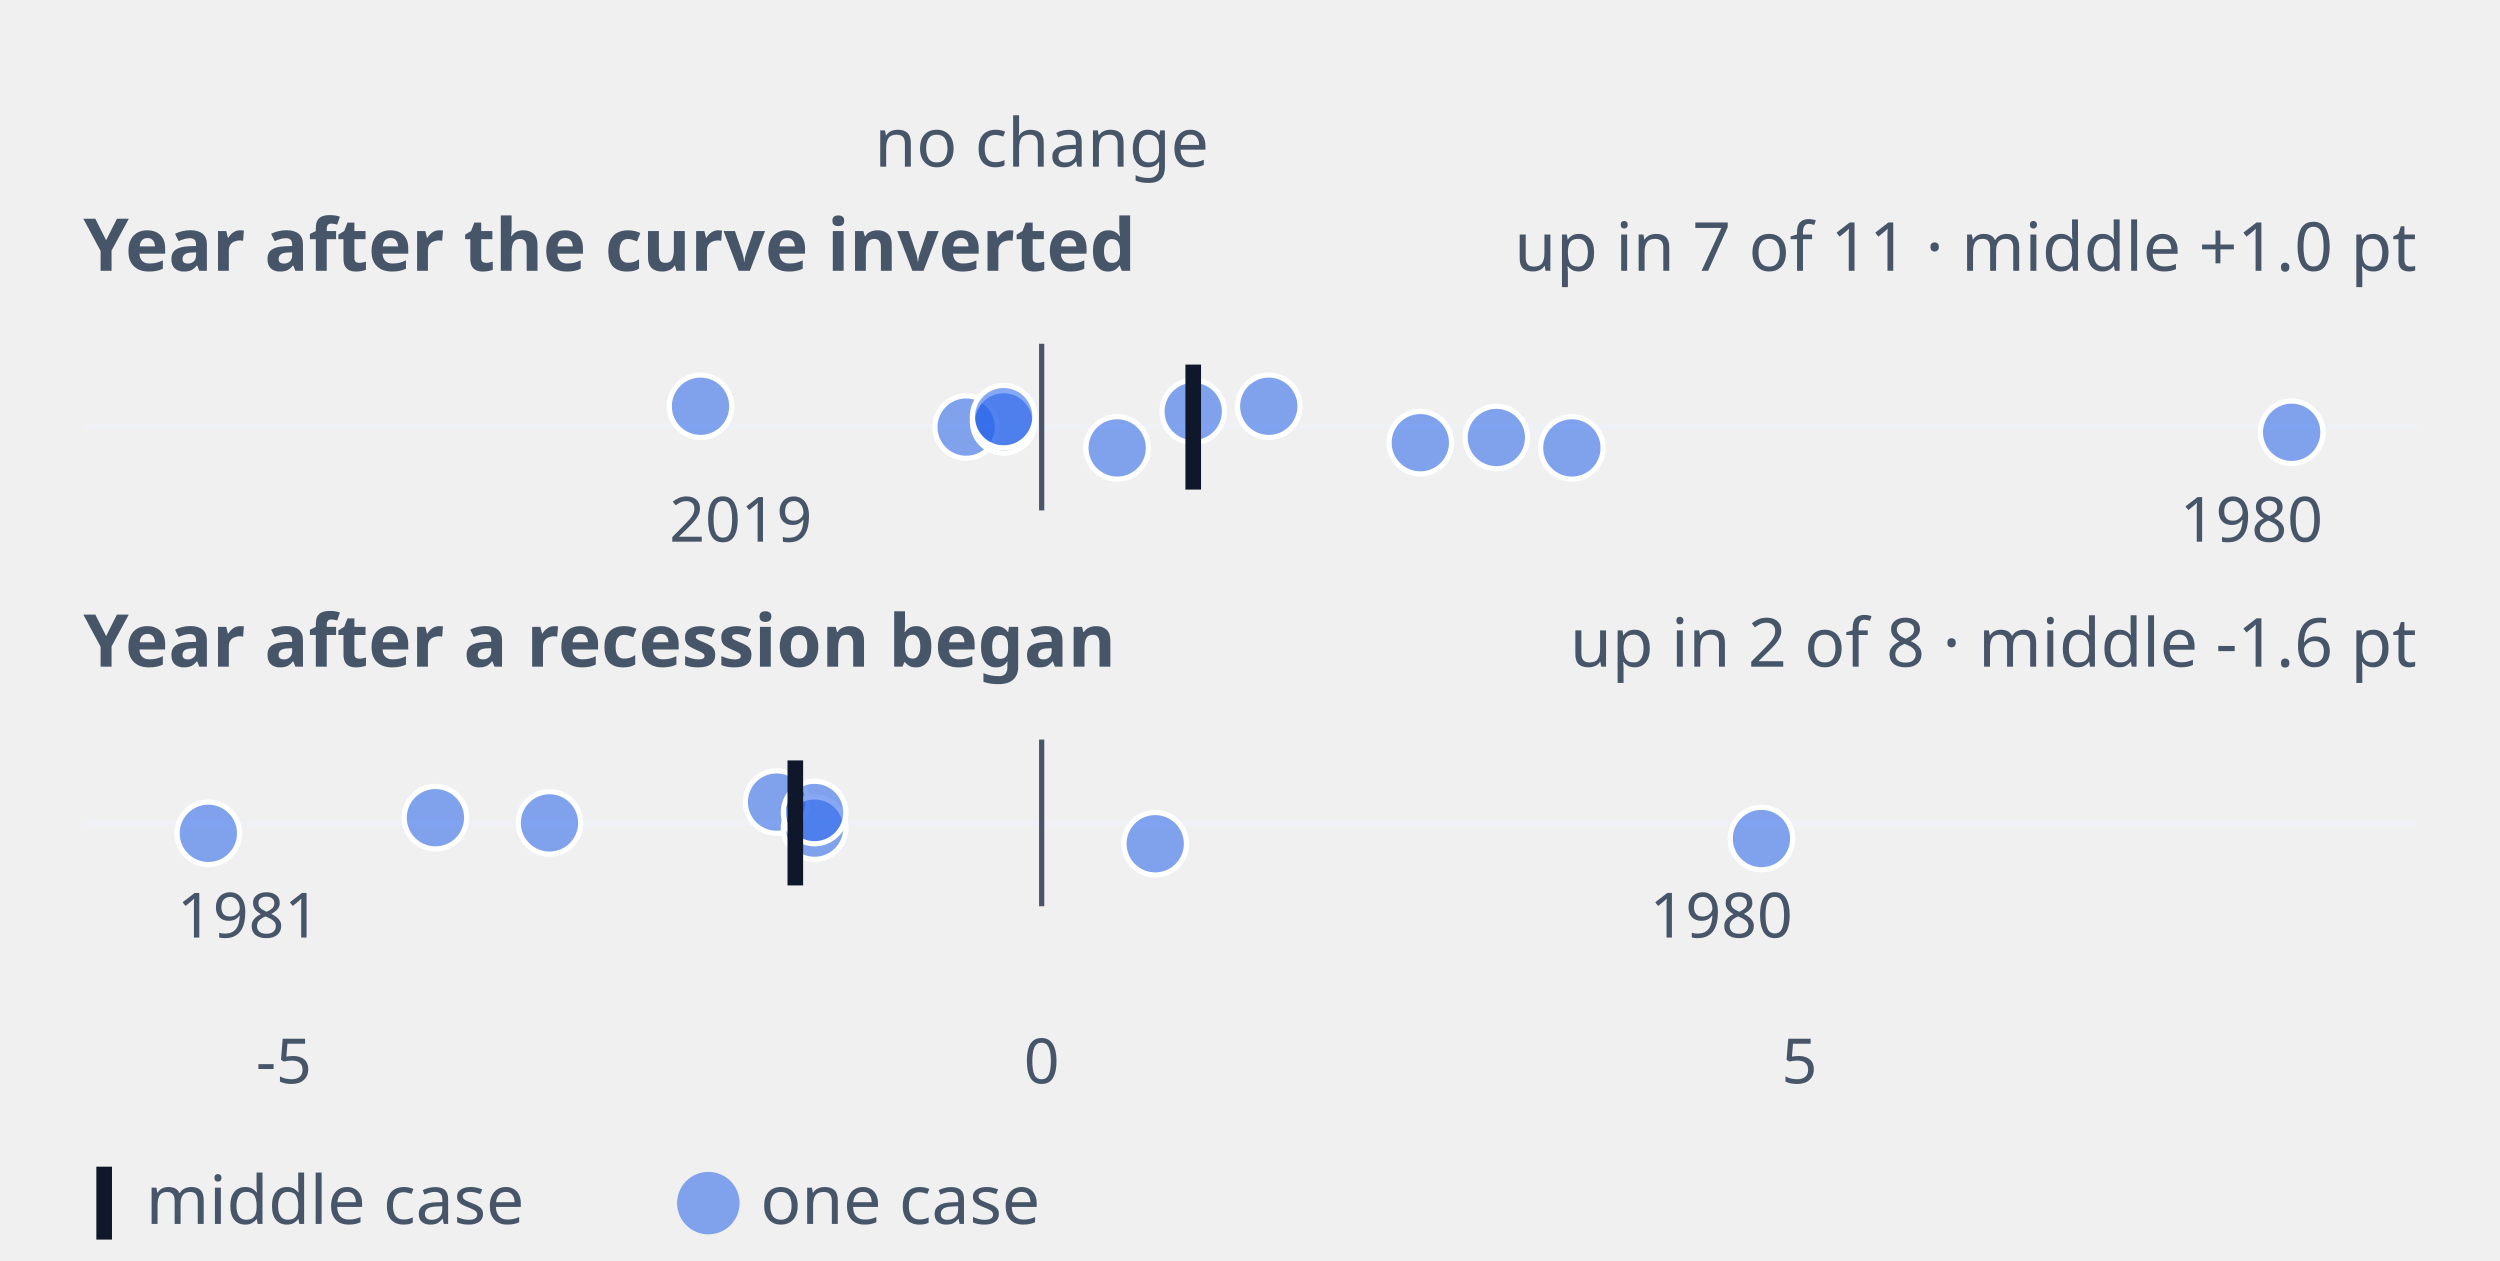
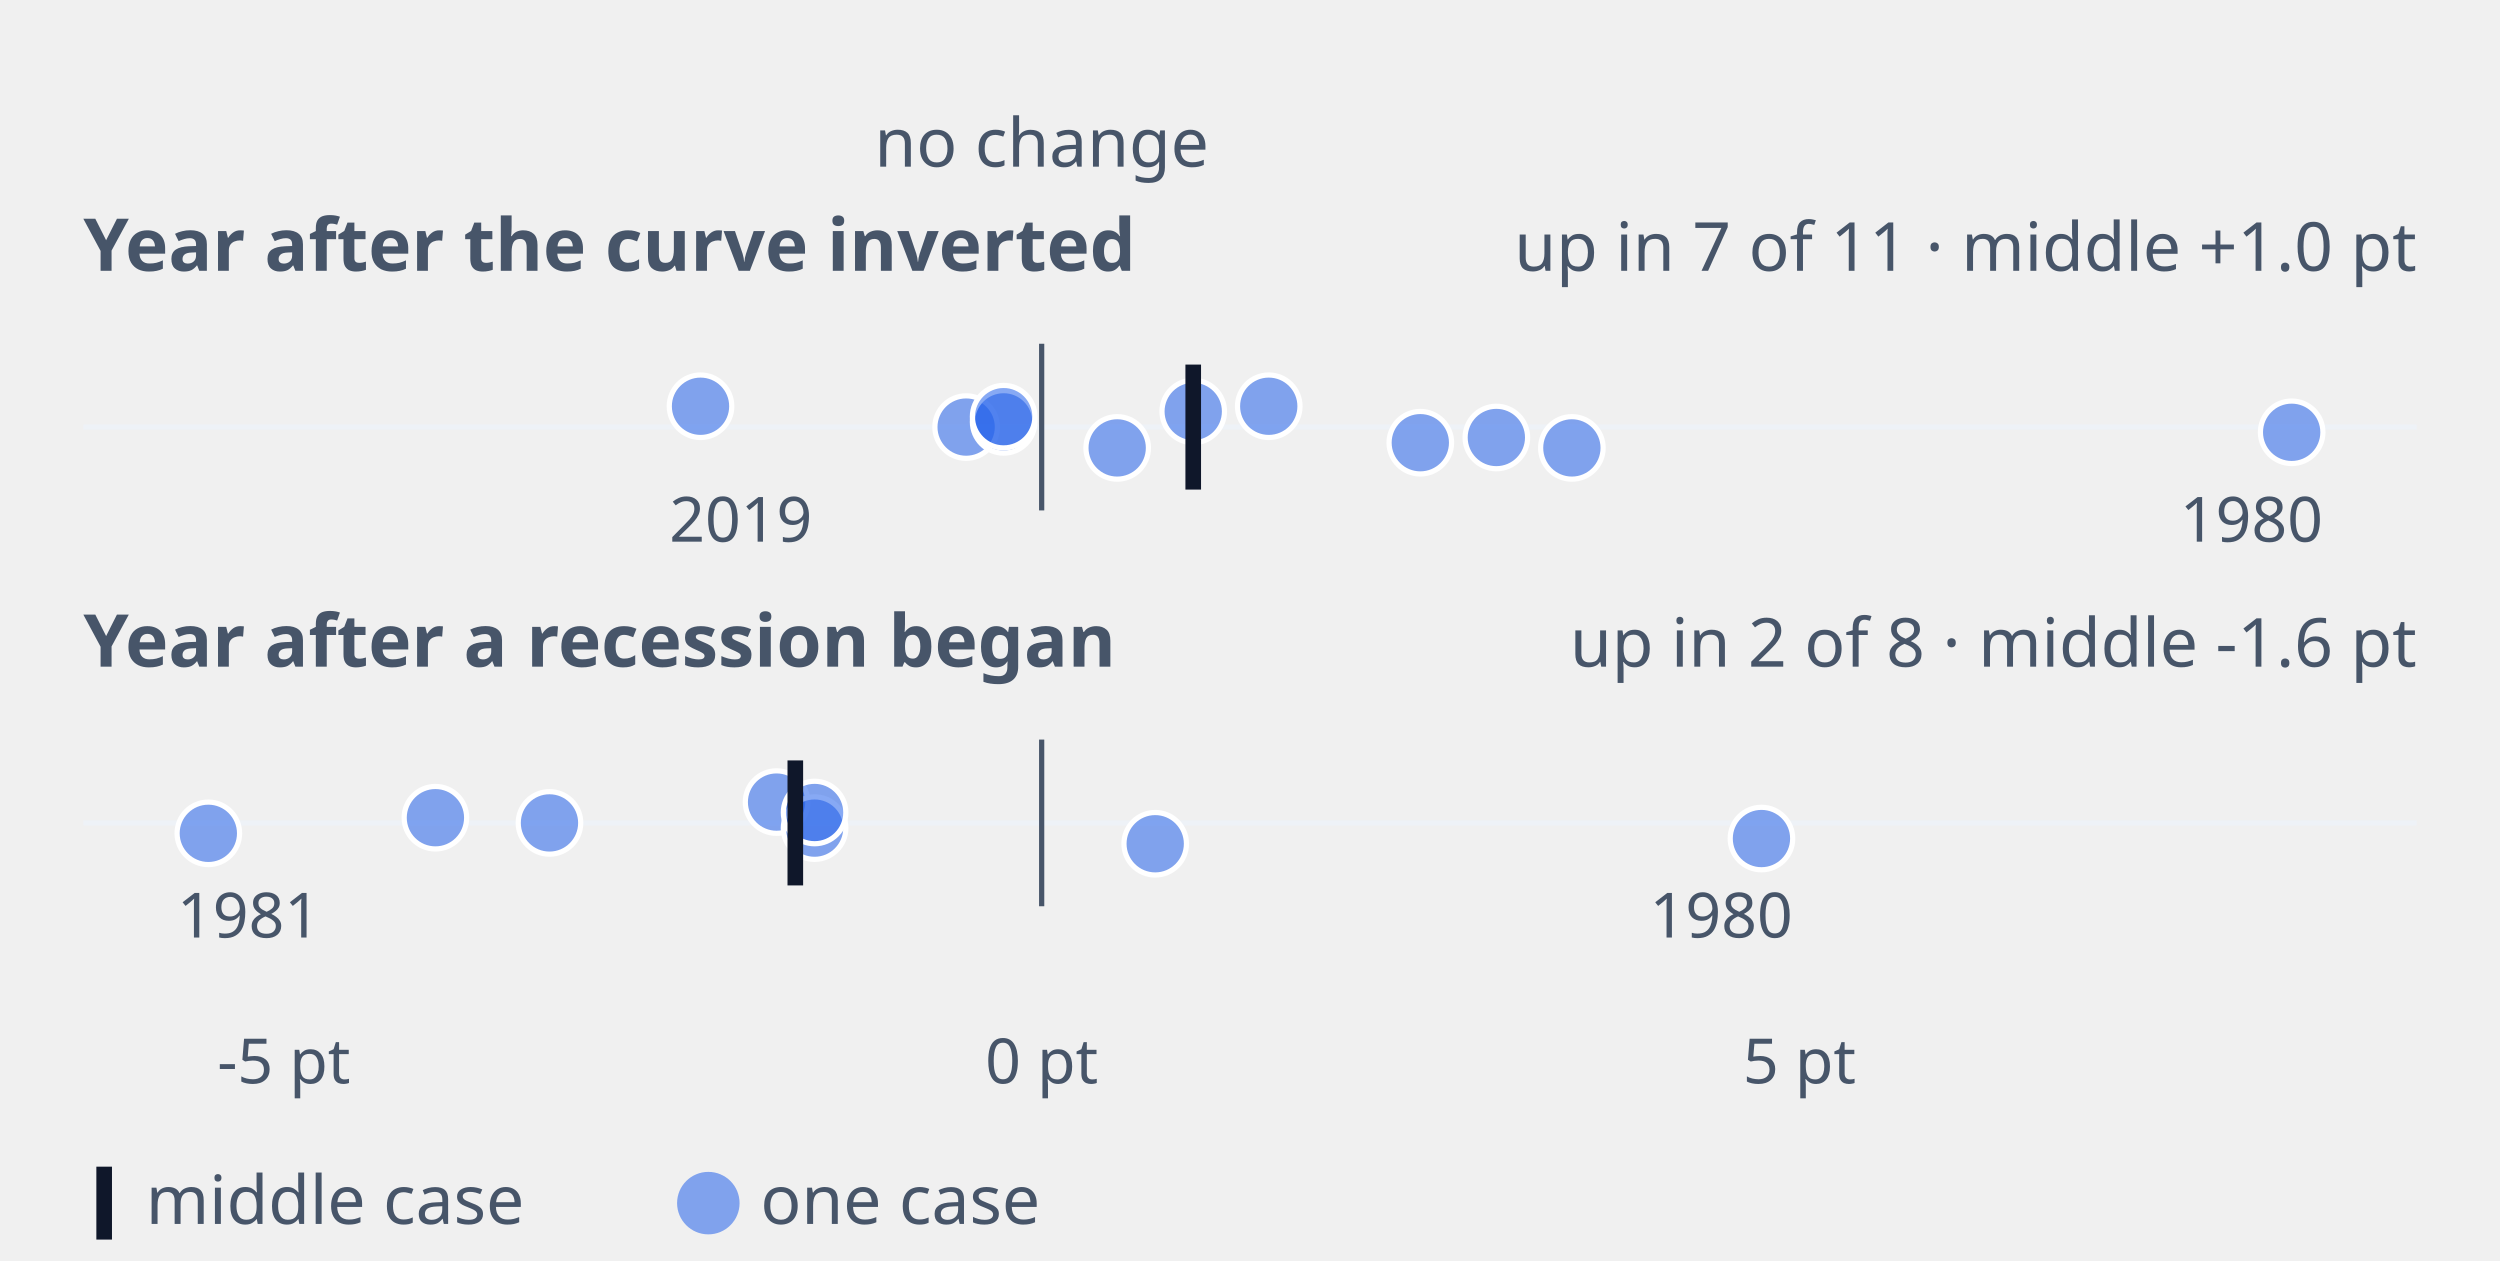
<svg xmlns="http://www.w3.org/2000/svg" viewBox="0 0 480 242" width="480" height="242" style="width:100%;max-width:560px;height:auto" role="img" font-family="system-ui,sans-serif" font-size="16">
  <text x="200.0" y="32.0" text-anchor="middle" fill="#475569" font-size="13">no change</text>
-   <text x="54.5" y="208.0" text-anchor="middle" fill="#475569" font-size="12">-5</text>
-   <text x="200.0" y="208.0" text-anchor="middle" fill="#475569" font-size="12">0</text>
-   <text x="345.5" y="208.0" text-anchor="middle" fill="#475569" font-size="12">5</text>
+   <text x="54.5" y="208.0" text-anchor="middle" fill="#475569" font-size="12">-5 pt</text>
+   <text x="200.0" y="208.0" text-anchor="middle" fill="#475569" font-size="12">0 pt</text>
+   <text x="345.5" y="208.0" text-anchor="middle" fill="#475569" font-size="12">5 pt</text>
  <text x="16" y="52.0" fill="#475569" font-size="14" font-weight="600">Year after the curve inverted</text>
  <text x="464" y="52.0" text-anchor="end" fill="#475569" font-size="13">up in 7 of 11 · middle +1.0 pt</text>
  <line x1="16" x2="464" y1="82.0" y2="82.0" stroke="#eef2f7" />
  <line x1="200.0" x2="200.0" y1="66.0" y2="98.0" stroke="#475569" />
  <circle cx="243.6" cy="78.0" r="6" fill="#2563eb" fill-opacity="0.55" stroke="#fff" />
  <circle cx="214.5" cy="86.0" r="6" fill="#2563eb" fill-opacity="0.55" stroke="#fff" />
  <circle cx="272.7" cy="85.0" r="6" fill="#2563eb" fill-opacity="0.55" stroke="#fff" />
  <circle cx="287.3" cy="84.0" r="6" fill="#2563eb" fill-opacity="0.55" stroke="#fff" />
  <circle cx="440.0" cy="83.0" r="6" fill="#2563eb" fill-opacity="0.55" stroke="#fff" />
  <circle cx="185.5" cy="82.0" r="6" fill="#2563eb" fill-opacity="0.55" stroke="#fff" />
  <circle cx="192.7" cy="81.0" r="6" fill="#2563eb" fill-opacity="0.55" stroke="#fff" />
  <circle cx="192.7" cy="80.0" r="6" fill="#2563eb" fill-opacity="0.55" stroke="#fff" />
  <circle cx="229.1" cy="79.0" r="6" fill="#2563eb" fill-opacity="0.55" stroke="#fff" />
  <circle cx="134.5" cy="78.0" r="6" fill="#2563eb" fill-opacity="0.55" stroke="#fff" />
  <circle cx="301.8" cy="86.0" r="6" fill="#2563eb" fill-opacity="0.55" stroke="#fff" />
  <line x1="229.1" x2="229.1" y1="70.0" y2="94.0" stroke="#0f172a" stroke-width="3" />
  <text x="128.5" y="104.0" text-anchor="start" fill="#475569" font-size="12">2019</text>
  <text x="446.0" y="104.0" text-anchor="end" fill="#475569" font-size="12">1980</text>
  <text x="16" y="128.0" fill="#475569" font-size="14" font-weight="600">Year after a recession began</text>
  <text x="464" y="128.0" text-anchor="end" fill="#475569" font-size="13">up in 2 of 8 · middle -1.6 pt</text>
  <line x1="16" x2="464" y1="158.0" y2="158.0" stroke="#eef2f7" />
  <line x1="200.0" x2="200.0" y1="142.0" y2="174.0" stroke="#475569" />
  <circle cx="149.1" cy="154.0" r="6" fill="#2563eb" fill-opacity="0.55" stroke="#fff" />
  <circle cx="221.8" cy="162.0" r="6" fill="#2563eb" fill-opacity="0.55" stroke="#fff" />
  <circle cx="338.2" cy="161.0" r="6" fill="#2563eb" fill-opacity="0.55" stroke="#fff" />
  <circle cx="40.0" cy="160.0" r="6" fill="#2563eb" fill-opacity="0.55" stroke="#fff" />
  <circle cx="156.4" cy="159.0" r="6" fill="#2563eb" fill-opacity="0.55" stroke="#fff" />
  <circle cx="105.5" cy="158.0" r="6" fill="#2563eb" fill-opacity="0.55" stroke="#fff" />
  <circle cx="83.6" cy="157.0" r="6" fill="#2563eb" fill-opacity="0.55" stroke="#fff" />
  <circle cx="156.4" cy="156.0" r="6" fill="#2563eb" fill-opacity="0.55" stroke="#fff" />
  <line x1="152.7" x2="152.7" y1="146.0" y2="170.0" stroke="#0f172a" stroke-width="3" />
  <text x="34.0" y="180.0" text-anchor="start" fill="#475569" font-size="12">1981</text>
  <text x="344.2" y="180.0" text-anchor="end" fill="#475569" font-size="12">1980</text>
  <line x1="20.0" x2="20.0" y1="224.0" y2="238.0" stroke="#0f172a" stroke-width="3" />
  <text x="28.0" y="235.0" fill="#475569" font-size="13">middle case</text>
  <circle cx="136.0" cy="231.0" r="6" fill="#2563eb" fill-opacity="0.55" />
  <text x="146.0" y="235.0" fill="#475569" font-size="13">one case</text>
</svg>
